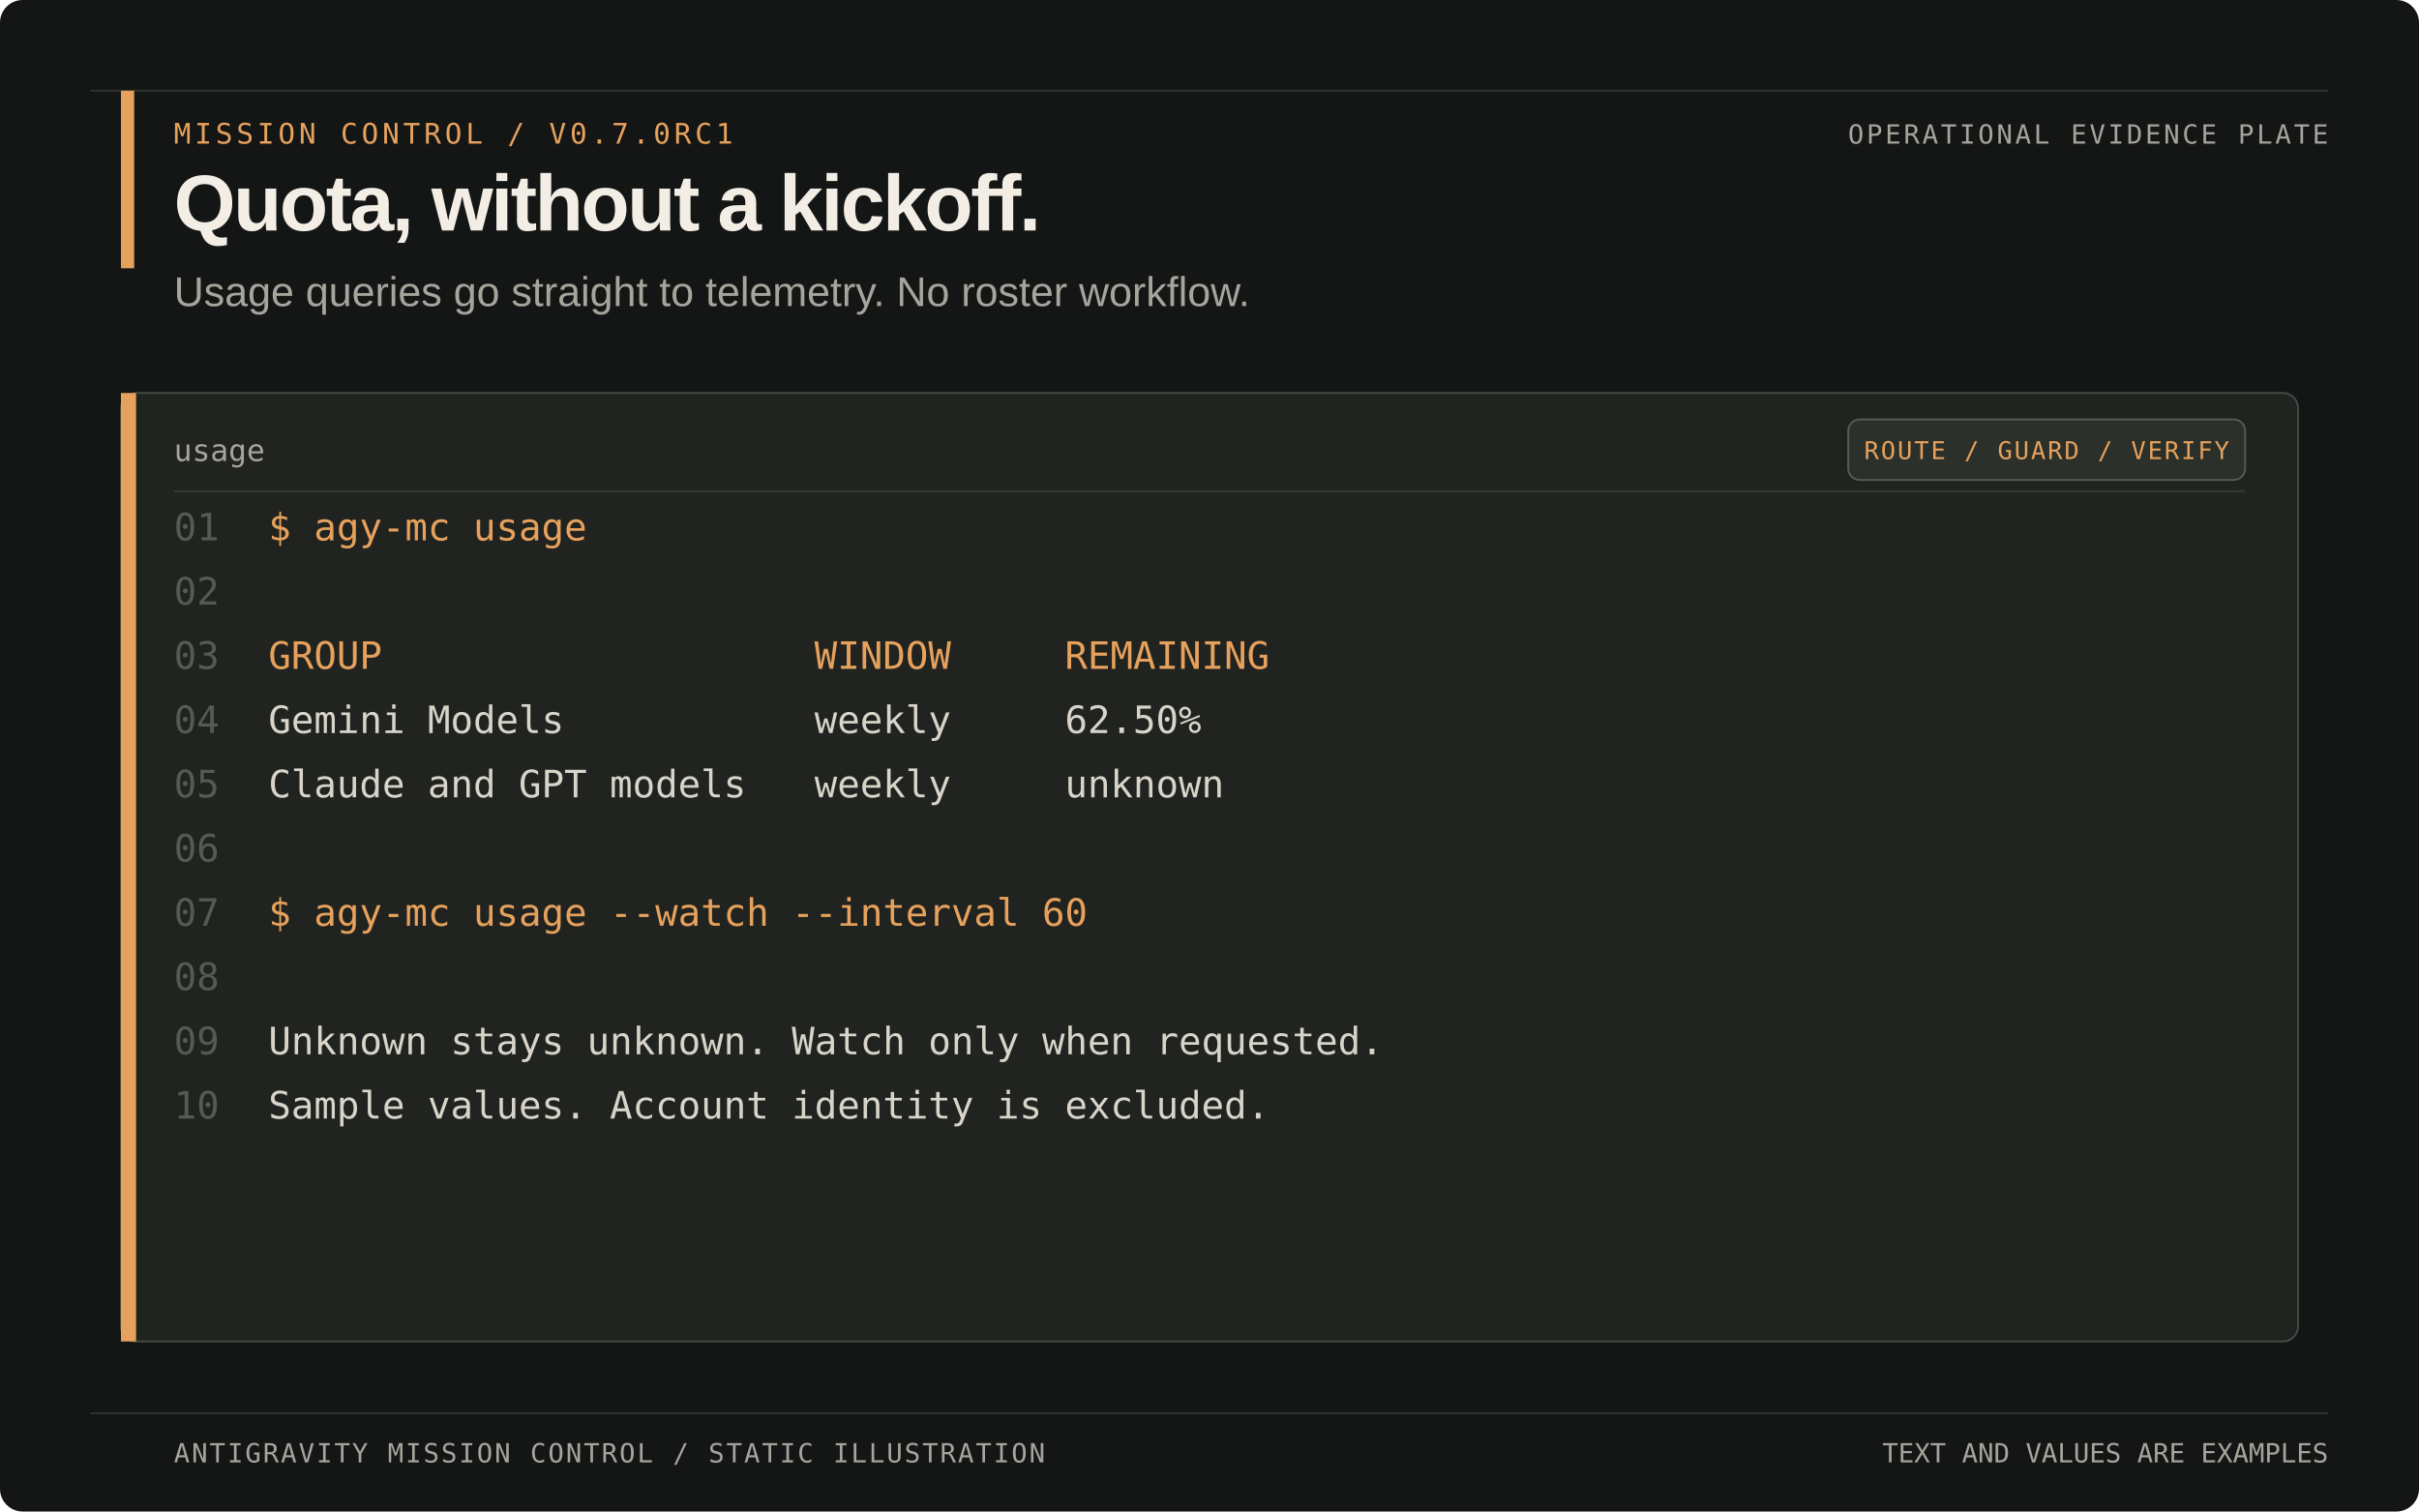
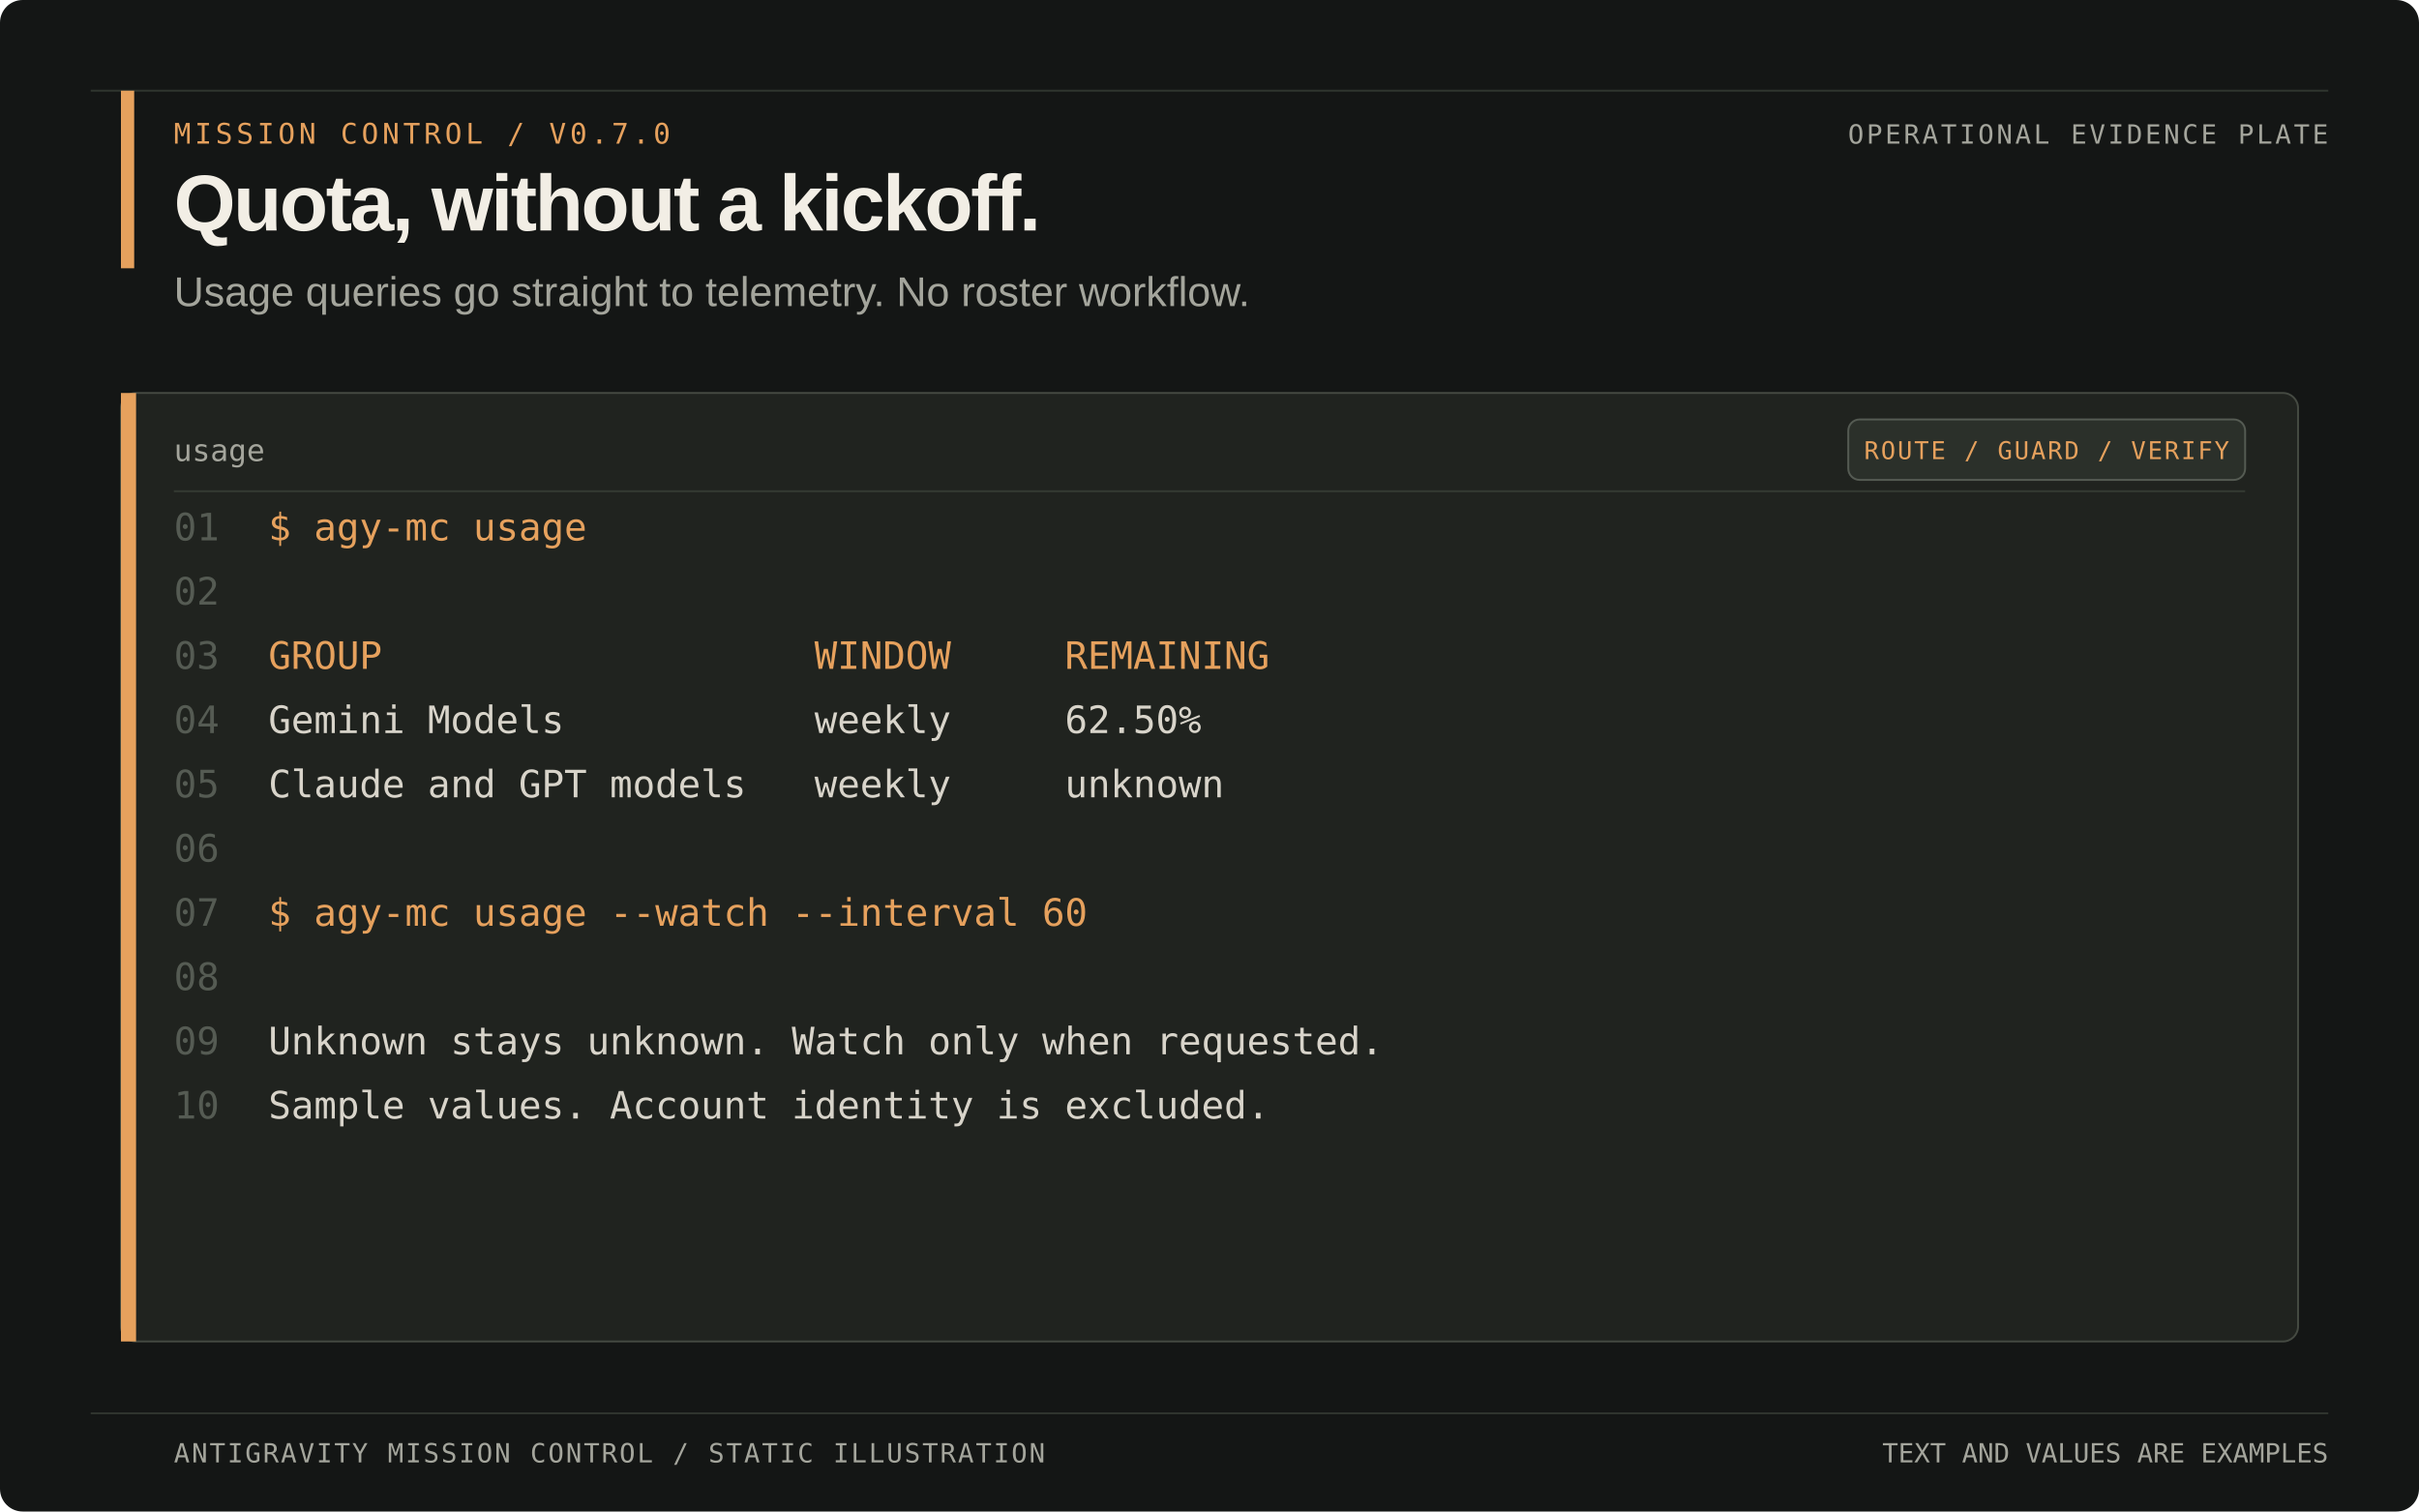
<svg xmlns="http://www.w3.org/2000/svg" width="1280" height="800" viewBox="0 0 1280 800" role="img" aria-labelledby="title desc">
  <rect width="1280" height="800" rx="12" fill="#141615" />
  <path d="M48 48H1232M48 748H1232" stroke="#30352f" />
  <rect x="64" y="48" width="7" height="94" fill="#e6a15d" />
-   <text x="92" y="76" font-family="Menlo, Consolas, monospace" font-size="15" letter-spacing="2" fill="#e6a15d">MISSION CONTROL  /  V0.7.0RC1</text>
+   <text x="92" y="76" font-family="Menlo, Consolas, monospace" font-size="15" letter-spacing="2" fill="#e6a15d">MISSION CONTROL  /  V0.7.0</text>
  <text x="92" y="122" font-family="Arial, Helvetica, sans-serif" font-size="42" font-weight="700" letter-spacing="-1.2" fill="#f2eee5">Quota, without a kickoff.</text>
  <text x="92" y="162" font-family="Arial, Helvetica, sans-serif" font-size="22" fill="#a4a59c">Usage queries go straight to telemetry. No roster workflow.</text>
  <text x="1232" y="76" text-anchor="end" font-family="Menlo, Consolas, monospace" font-size="14" letter-spacing="1.4" fill="#a4a59c">OPERATIONAL EVIDENCE PLATE</text>
  <rect x="64" y="208" width="1152" height="502" rx="8" fill="#20231f" stroke="#454a42" />
  <rect x="64" y="208" width="8" height="502" fill="#e6a15d" />
  <text x="92" y="244" font-family="Menlo, Consolas, monospace" font-size="16" fill="#a4a59c">usage</text>
  <rect x="978" y="222" width="210" height="32" rx="6" fill="#2b302a" stroke="#555b53" />
  <text x="1083" y="243" text-anchor="middle" font-family="Menlo, Consolas, monospace" font-size="13" letter-spacing="1" fill="#e6a15d">ROUTE / GUARD / VERIFY</text>
  <path d="M92 260H1188" stroke="#343a33" />
  <g xml:space="preserve" font-family="Menlo, Consolas, monospace" font-size="20">
    <text x="92" y="286" fill="#555b53">01</text>
    <text x="142" y="286" fill="#e6a15d">$ agy-mc usage</text>
    <text x="92" y="320" fill="#555b53">02</text>
    <text x="142" y="320" fill="#d8d4ca" />
    <text x="92" y="354" fill="#555b53">03</text>
    <text x="142" y="354" fill="#e6a15d">GROUP                   WINDOW     REMAINING</text>
    <text x="92" y="388" fill="#555b53">04</text>
    <text x="142" y="388" fill="#d8d4ca">Gemini Models           weekly     62.50%</text>
    <text x="92" y="422" fill="#555b53">05</text>
    <text x="142" y="422" fill="#d8d4ca">Claude and GPT models   weekly     unknown</text>
    <text x="92" y="456" fill="#555b53">06</text>
    <text x="142" y="456" fill="#d8d4ca" />
    <text x="92" y="490" fill="#555b53">07</text>
    <text x="142" y="490" fill="#e6a15d">$ agy-mc usage --watch --interval 60</text>
    <text x="92" y="524" fill="#555b53">08</text>
    <text x="142" y="524" fill="#d8d4ca" />
    <text x="92" y="558" fill="#555b53">09</text>
    <text x="142" y="558" fill="#d8d4ca">Unknown stays unknown. Watch only when requested.</text>
    <text x="92" y="592" fill="#555b53">10</text>
    <text x="142" y="592" fill="#d8d4ca">Sample values. Account identity is excluded.</text>
  </g>
  <text x="92" y="774" font-family="Menlo, Consolas, monospace" font-size="14" letter-spacing="1" fill="#a4a59c">ANTIGRAVITY MISSION CONTROL  /  STATIC ILLUSTRATION</text>
  <text x="1232" y="774" text-anchor="end" font-family="Menlo, Consolas, monospace" font-size="14" fill="#a4a59c">TEXT AND VALUES ARE EXAMPLES</text>
</svg>
